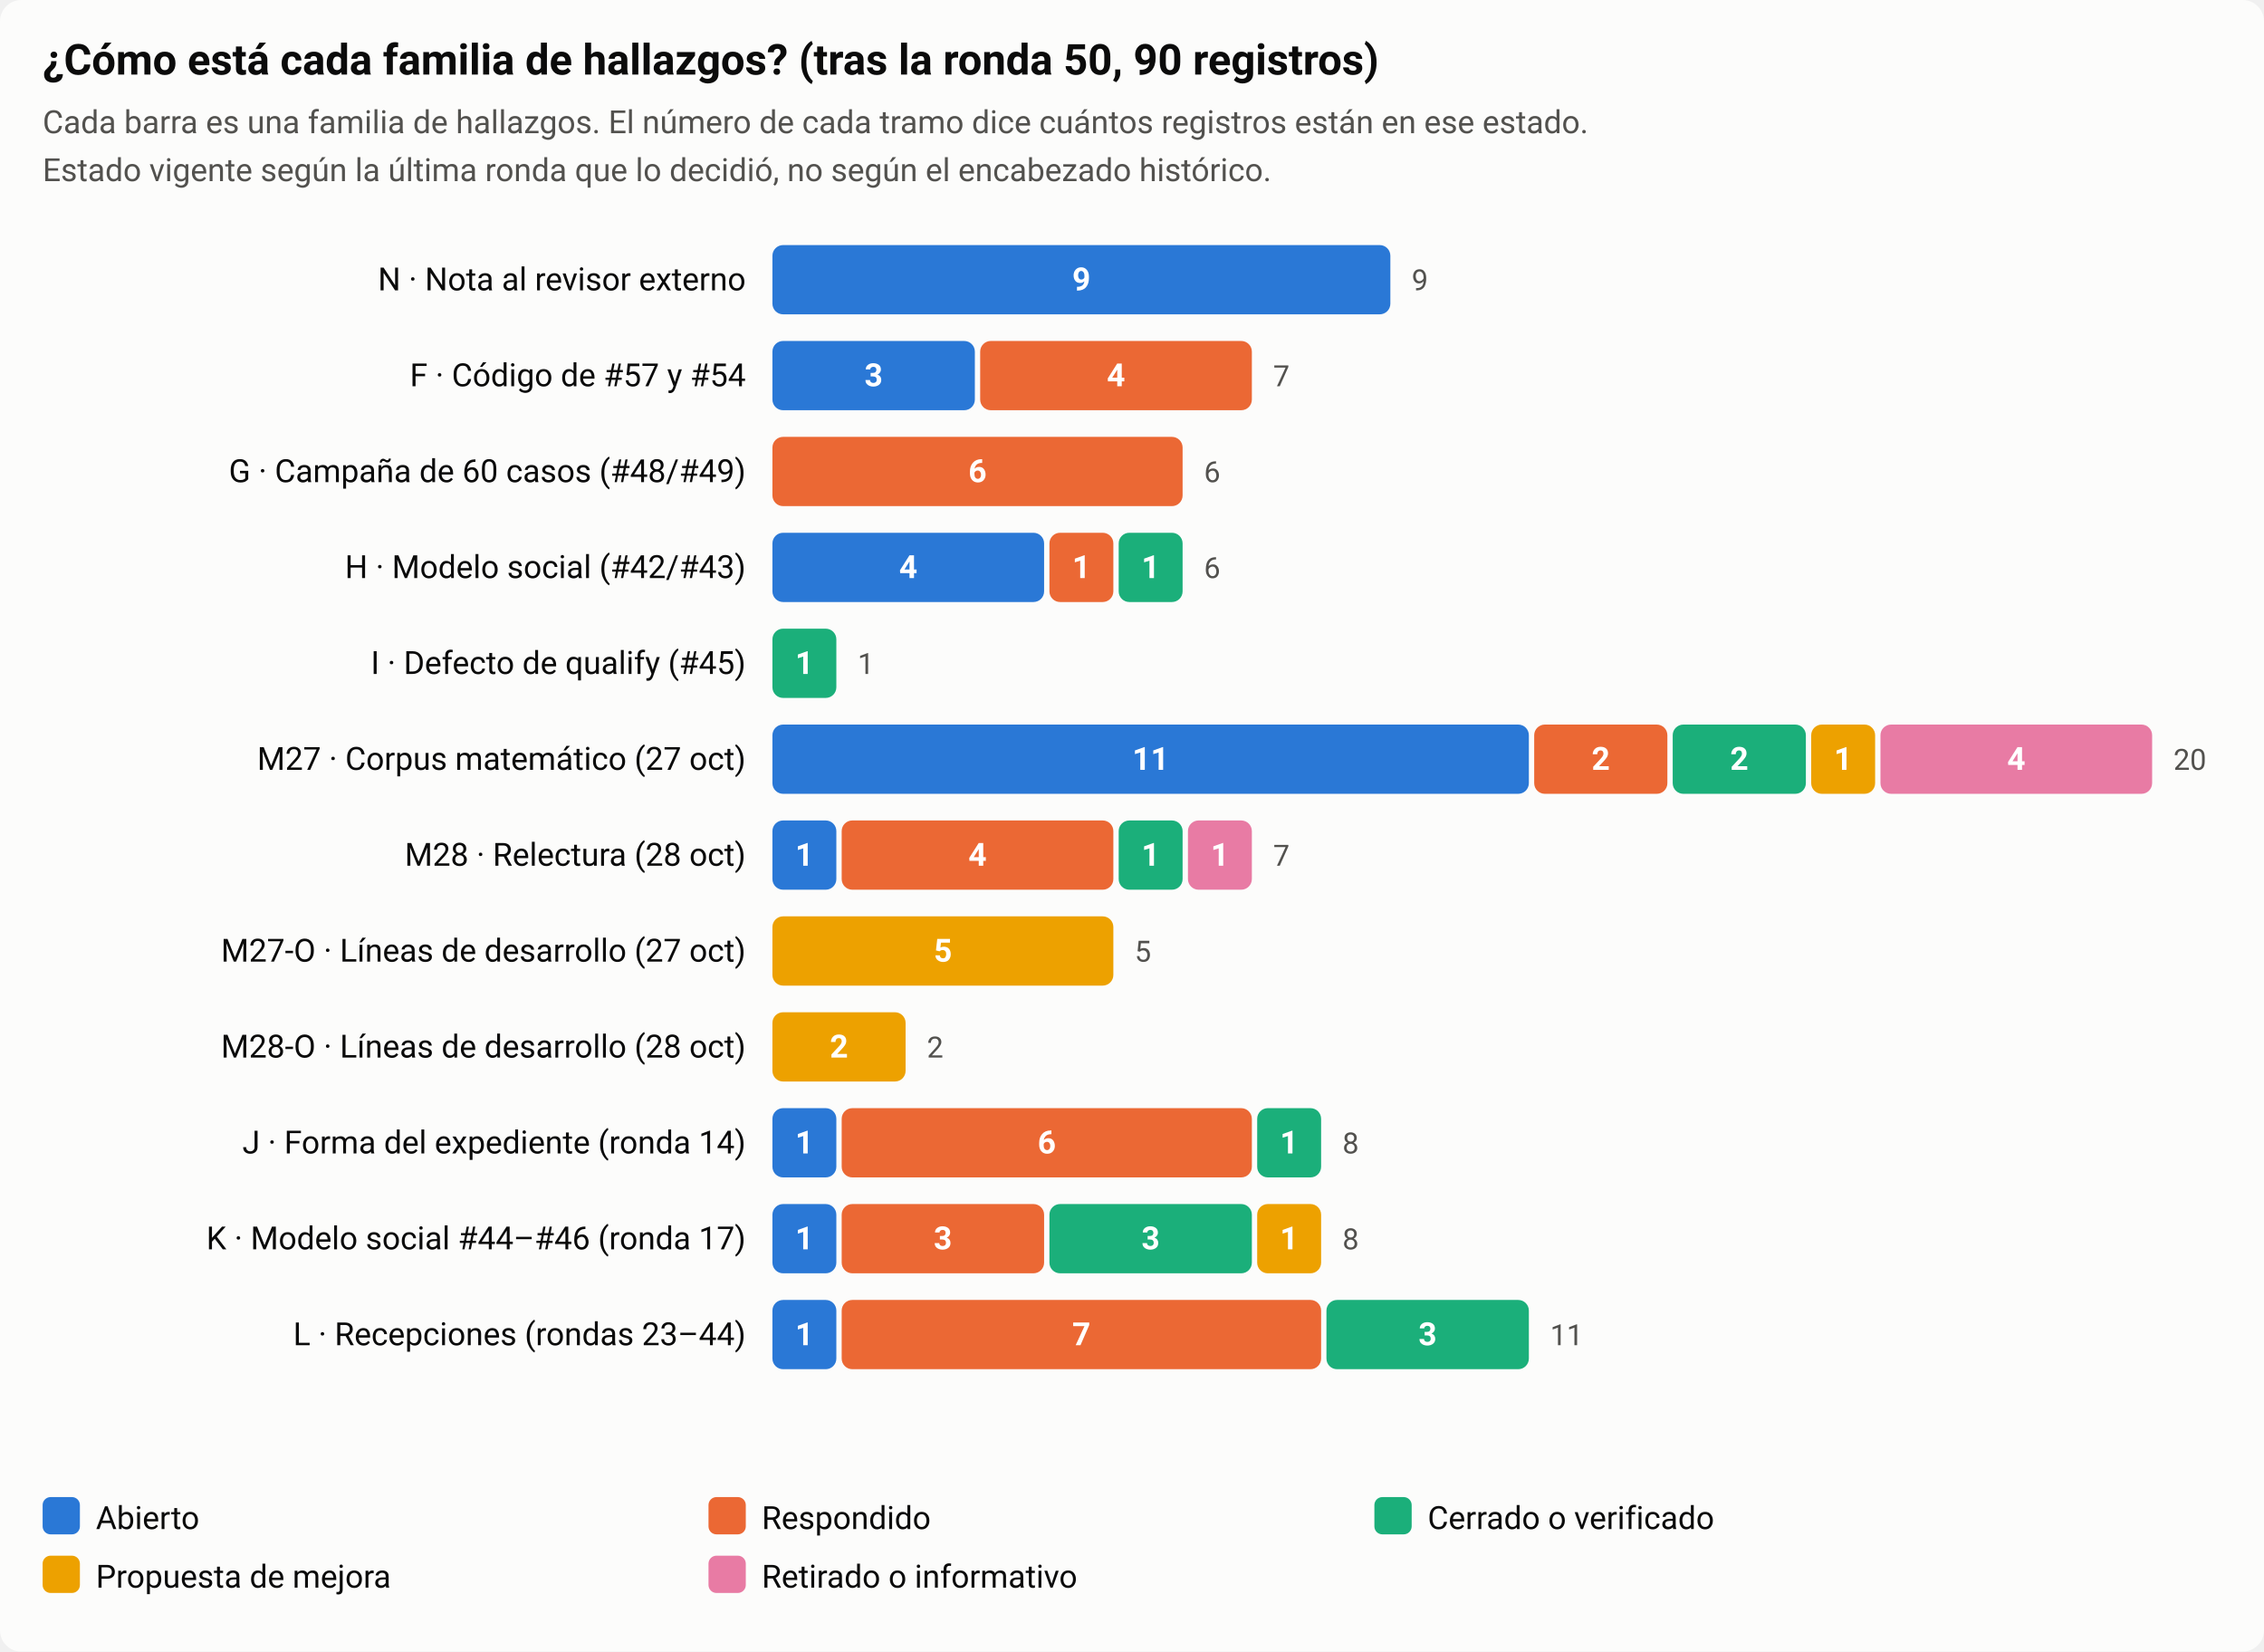
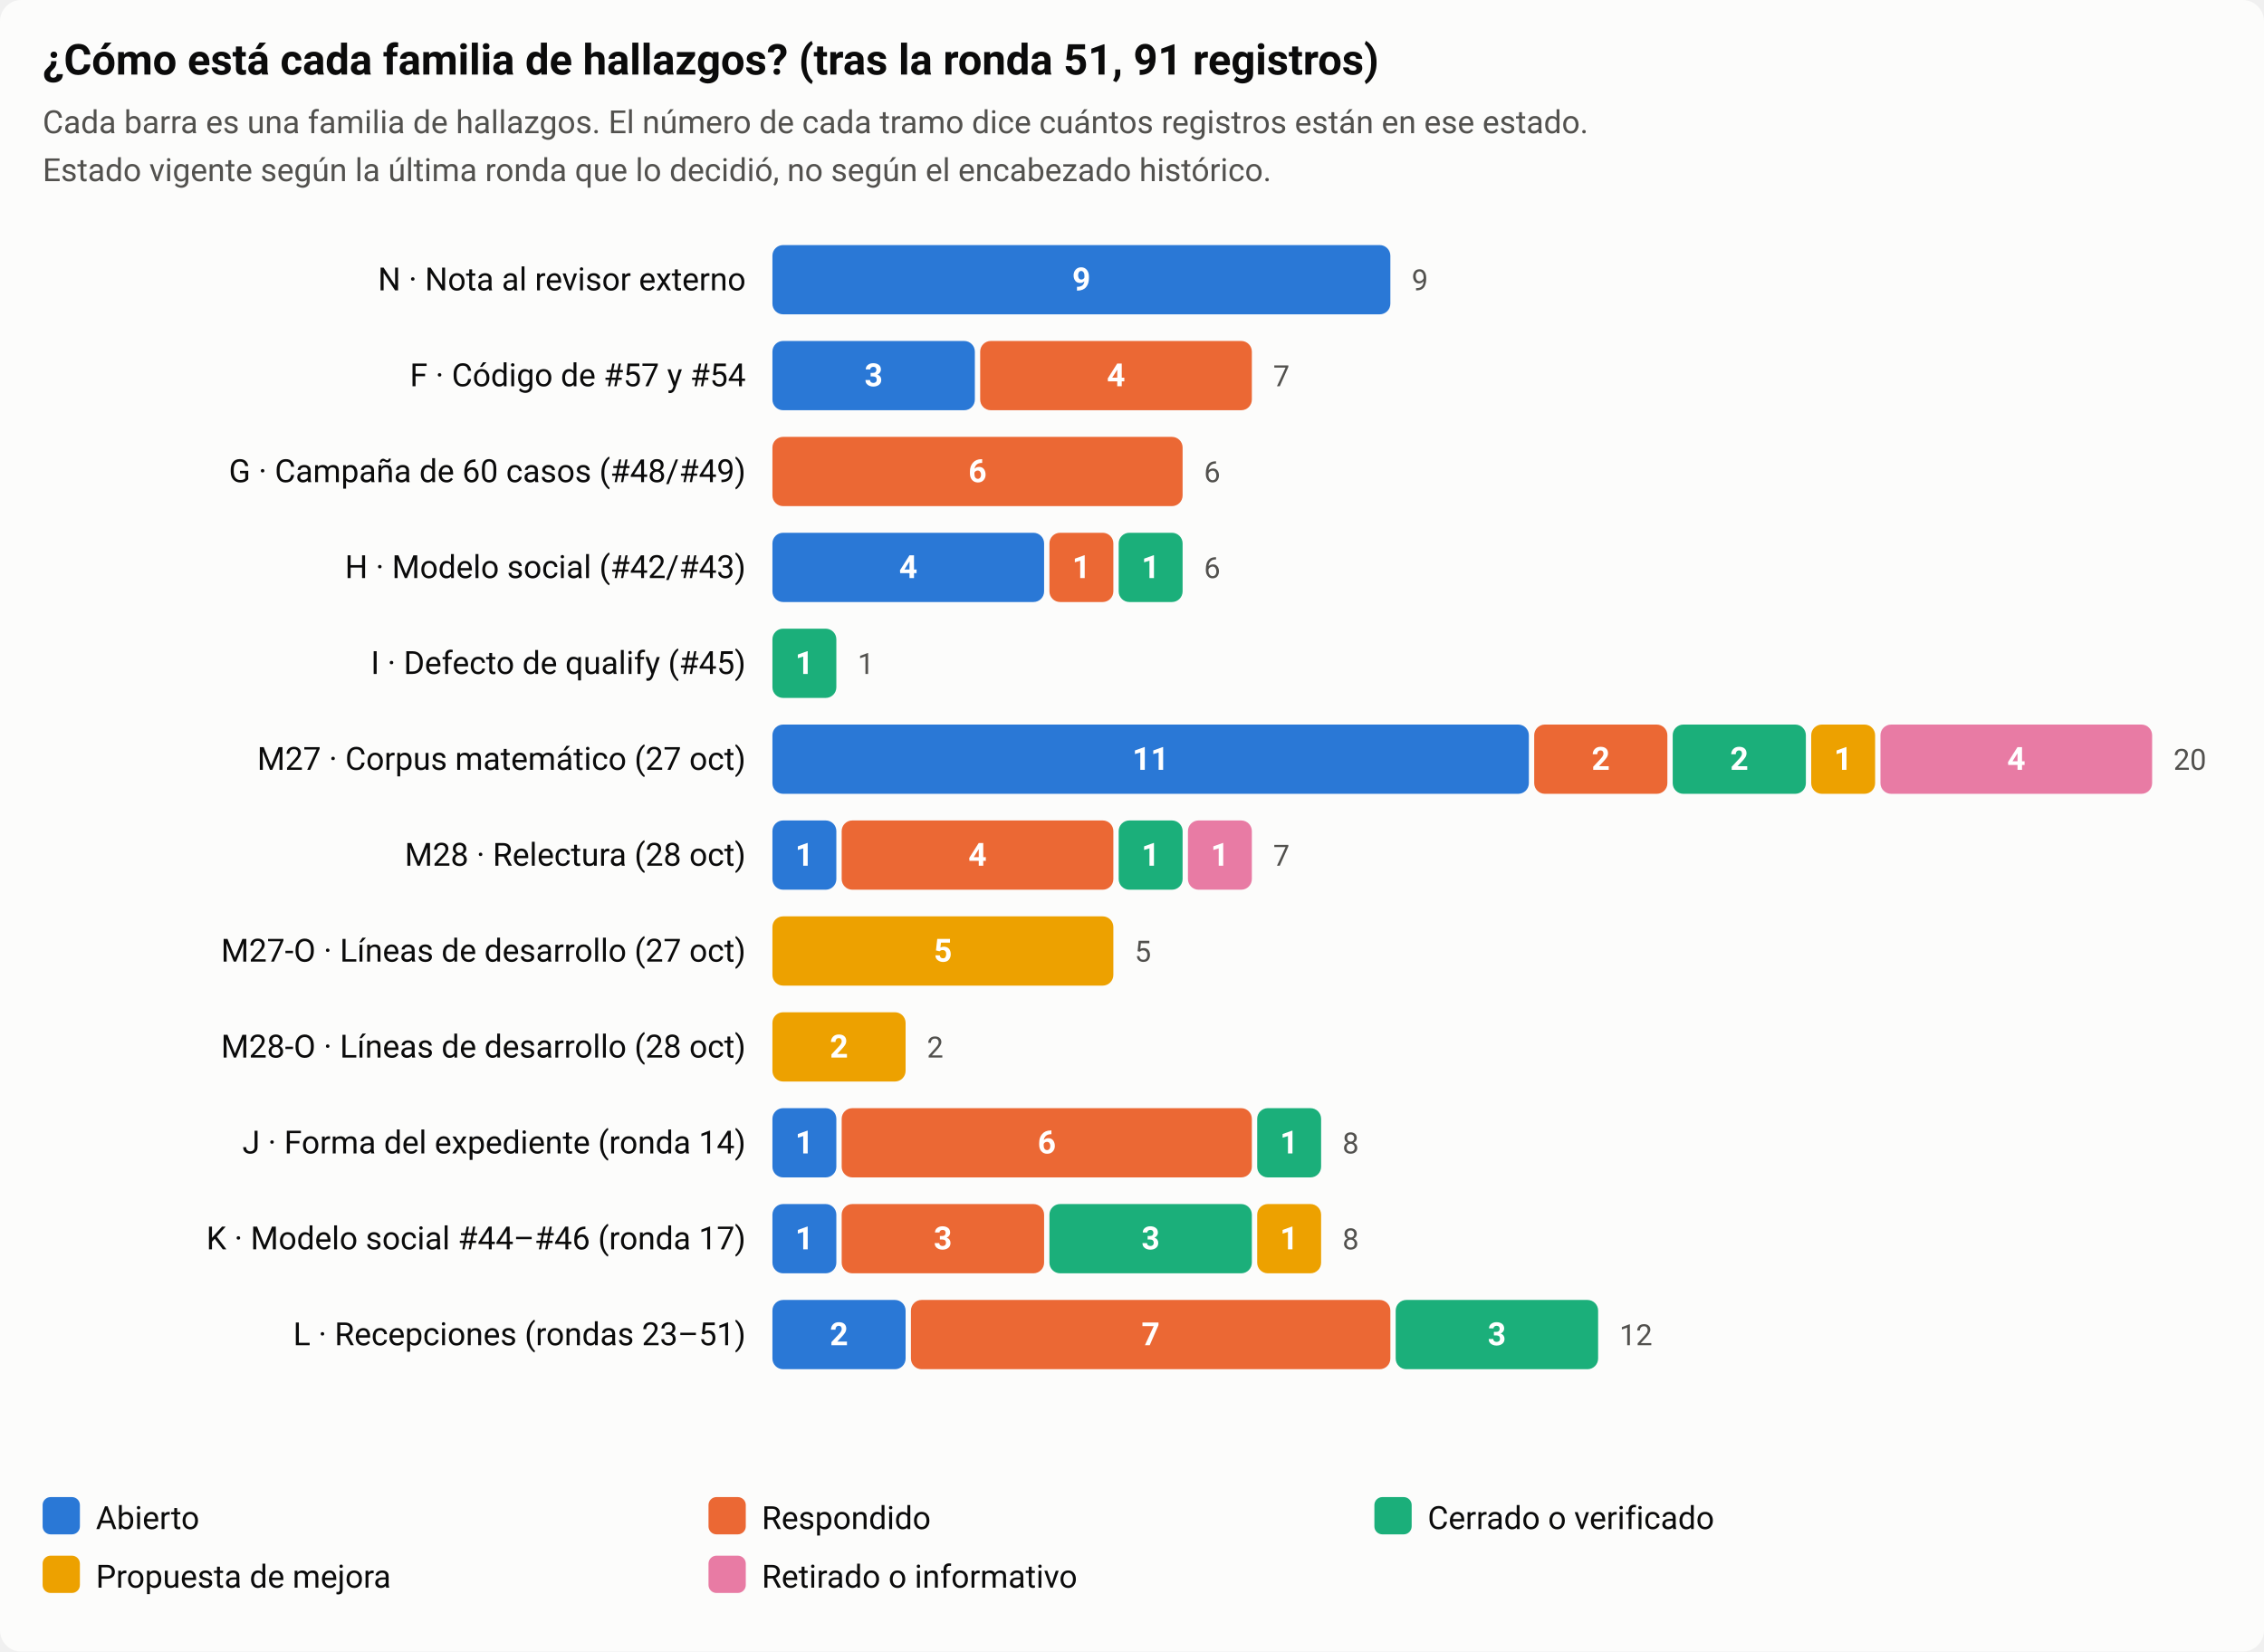
<svg xmlns="http://www.w3.org/2000/svg" viewBox="0 0 850 620" width="850" height="620" role="img" aria-label="Estado de los 79 registros de la auditoría por familia">
  <style>
  .ink{fill:#0b0b0b}.ink2{fill:#52514e}.bg{fill:#fcfcfb}.grid{stroke:#e4e3df}
  .s0{fill:#2a78d6}.s1{fill:#eb6834}.s2{fill:#1baf7a}.s3{fill:#eda100}.s4{fill:#e87ba4}
  .a0{fill:#2a78d6}.a1{fill:#eb6834}.a0s{stroke:#2a78d6}.a1s{stroke:#eb6834}
  text{font-family:system-ui,-apple-system,Segoe UI,Roboto,sans-serif}
  @media (prefers-color-scheme: dark){
    .ink{fill:#f0efec}.ink2{fill:#c3c2b7}.bg{fill:#1a1a19}.grid{stroke:#383835}
    .s0{fill:#3987e5}.s1{fill:#d95926}.s2{fill:#199e70}.s3{fill:#c98500}.s4{fill:#d55181}
    .a0{fill:#3987e5}.a1{fill:#d95926}.a0s{stroke:#3987e5}.a1s{stroke:#d95926}
  }
</style>
  <rect class="bg" width="850" height="620" rx="8" />
-   <text class="ink" x="16" y="28" font-size="16" font-weight="600">¿Cómo está cada familia de hallazgos? (tras la ronda 50, 90 registros)</text>
+   <text class="ink" x="16" y="28" font-size="16" font-weight="600">¿Cómo está cada familia de hallazgos? (tras la ronda 51, 91 registros)</text>
  <text class="ink2" x="16" y="50" font-size="12">Cada barra es una familia de hallazgos. El número de cada tramo dice cuántos registros están en ese estado.</text>
  <text class="ink2" x="16" y="68" font-size="12">Estado vigente según la última ronda que lo decidió, no según el encabezado histórico.</text>
  <text class="ink" x="280" y="109" font-size="12" text-anchor="end">N · Nota al revisor externo</text>
  <rect class="s0" x="290" y="92" width="232" height="26" rx="4" />
  <text x="406.0" y="109" font-size="12" font-weight="600" text-anchor="middle" fill="#fff">9</text>
  <text class="ink2" x="530" y="109" font-size="11">9</text>
  <text class="ink" x="280" y="145" font-size="12" text-anchor="end">F · Código de #57 y #54</text>
  <rect class="s0" x="290" y="128" width="76" height="26" rx="4" />
  <text x="328.0" y="145" font-size="12" font-weight="600" text-anchor="middle" fill="#fff">3</text>
  <rect class="s1" x="368" y="128" width="102" height="26" rx="4" />
  <text x="419.0" y="145" font-size="12" font-weight="600" text-anchor="middle" fill="#fff">4</text>
  <text class="ink2" x="478" y="145" font-size="11">7</text>
  <text class="ink" x="280" y="181" font-size="12" text-anchor="end">G · Campaña de 60 casos (#48/#49)</text>
  <rect class="s1" x="290" y="164" width="154" height="26" rx="4" />
  <text x="367.0" y="181" font-size="12" font-weight="600" text-anchor="middle" fill="#fff">6</text>
  <text class="ink2" x="452" y="181" font-size="11">6</text>
  <text class="ink" x="280" y="217" font-size="12" text-anchor="end">H · Modelo social (#42/#43)</text>
  <rect class="s0" x="290" y="200" width="102" height="26" rx="4" />
  <text x="341.0" y="217" font-size="12" font-weight="600" text-anchor="middle" fill="#fff">4</text>
  <rect class="s1" x="394" y="200" width="24" height="26" rx="4" />
  <text x="406.0" y="217" font-size="12" font-weight="600" text-anchor="middle" fill="#fff">1</text>
  <rect class="s2" x="420" y="200" width="24" height="26" rx="4" />
  <text x="432.0" y="217" font-size="12" font-weight="600" text-anchor="middle" fill="#fff">1</text>
  <text class="ink2" x="452" y="217" font-size="11">6</text>
  <text class="ink" x="280" y="253" font-size="12" text-anchor="end">I · Defecto de qualify (#45)</text>
  <rect class="s2" x="290" y="236" width="24" height="26" rx="4" />
  <text x="302.0" y="253" font-size="12" font-weight="600" text-anchor="middle" fill="#fff">1</text>
  <text class="ink2" x="322" y="253" font-size="11">1</text>
  <text class="ink" x="280" y="289" font-size="12" text-anchor="end">M27 · Corpus matemático (27 oct)</text>
  <rect class="s0" x="290" y="272" width="284" height="26" rx="4" />
  <text x="432.0" y="289" font-size="12" font-weight="600" text-anchor="middle" fill="#fff">11</text>
  <rect class="s1" x="576" y="272" width="50" height="26" rx="4" />
  <text x="601.0" y="289" font-size="12" font-weight="600" text-anchor="middle" fill="#fff">2</text>
  <rect class="s2" x="628" y="272" width="50" height="26" rx="4" />
  <text x="653.0" y="289" font-size="12" font-weight="600" text-anchor="middle" fill="#fff">2</text>
  <rect class="s3" x="680" y="272" width="24" height="26" rx="4" />
  <text x="692.0" y="289" font-size="12" font-weight="600" text-anchor="middle" fill="#fff">1</text>
  <rect class="s4" x="706" y="272" width="102" height="26" rx="4" />
  <text x="757.0" y="289" font-size="12" font-weight="600" text-anchor="middle" fill="#fff">4</text>
  <text class="ink2" x="816" y="289" font-size="11">20</text>
  <text class="ink" x="280" y="325" font-size="12" text-anchor="end">M28 · Relectura (28 oct)</text>
  <rect class="s0" x="290" y="308" width="24" height="26" rx="4" />
  <text x="302.0" y="325" font-size="12" font-weight="600" text-anchor="middle" fill="#fff">1</text>
  <rect class="s1" x="316" y="308" width="102" height="26" rx="4" />
  <text x="367.0" y="325" font-size="12" font-weight="600" text-anchor="middle" fill="#fff">4</text>
  <rect class="s2" x="420" y="308" width="24" height="26" rx="4" />
  <text x="432.0" y="325" font-size="12" font-weight="600" text-anchor="middle" fill="#fff">1</text>
  <rect class="s4" x="446" y="308" width="24" height="26" rx="4" />
  <text x="458.0" y="325" font-size="12" font-weight="600" text-anchor="middle" fill="#fff">1</text>
  <text class="ink2" x="478" y="325" font-size="11">7</text>
  <text class="ink" x="280" y="361" font-size="12" text-anchor="end">M27-O · Líneas de desarrollo (27 oct)</text>
  <rect class="s3" x="290" y="344" width="128" height="26" rx="4" />
  <text x="354.0" y="361" font-size="12" font-weight="600" text-anchor="middle" fill="#fff">5</text>
  <text class="ink2" x="426" y="361" font-size="11">5</text>
  <text class="ink" x="280" y="397" font-size="12" text-anchor="end">M28-O · Líneas de desarrollo (28 oct)</text>
  <rect class="s3" x="290" y="380" width="50" height="26" rx="4" />
  <text x="315.0" y="397" font-size="12" font-weight="600" text-anchor="middle" fill="#fff">2</text>
  <text class="ink2" x="348" y="397" font-size="11">2</text>
  <text class="ink" x="280" y="433" font-size="12" text-anchor="end">J · Forma del expediente (ronda 14)</text>
  <rect class="s0" x="290" y="416" width="24" height="26" rx="4" />
  <text x="302.0" y="433" font-size="12" font-weight="600" text-anchor="middle" fill="#fff">1</text>
  <rect class="s1" x="316" y="416" width="154" height="26" rx="4" />
  <text x="393.0" y="433" font-size="12" font-weight="600" text-anchor="middle" fill="#fff">6</text>
  <rect class="s2" x="472" y="416" width="24" height="26" rx="4" />
  <text x="484.0" y="433" font-size="12" font-weight="600" text-anchor="middle" fill="#fff">1</text>
  <text class="ink2" x="504" y="433" font-size="11">8</text>
  <text class="ink" x="280" y="469" font-size="12" text-anchor="end">K · Modelo social #44–#46 (ronda 17)</text>
  <rect class="s0" x="290" y="452" width="24" height="26" rx="4" />
  <text x="302.0" y="469" font-size="12" font-weight="600" text-anchor="middle" fill="#fff">1</text>
  <rect class="s1" x="316" y="452" width="76" height="26" rx="4" />
  <text x="354.0" y="469" font-size="12" font-weight="600" text-anchor="middle" fill="#fff">3</text>
  <rect class="s2" x="394" y="452" width="76" height="26" rx="4" />
  <text x="432.0" y="469" font-size="12" font-weight="600" text-anchor="middle" fill="#fff">3</text>
  <rect class="s3" x="472" y="452" width="24" height="26" rx="4" />
  <text x="484.0" y="469" font-size="12" font-weight="600" text-anchor="middle" fill="#fff">1</text>
  <text class="ink2" x="504" y="469" font-size="11">8</text>
-   <text class="ink" x="280" y="505" font-size="12" text-anchor="end">L · Recepciones (rondas 23–44)</text>
-   <rect class="s0" x="290" y="488" width="24" height="26" rx="4" />
-   <text x="302.0" y="505" font-size="12" font-weight="600" text-anchor="middle" fill="#fff">1</text>
-   <rect class="s1" x="316" y="488" width="180" height="26" rx="4" />
-   <text x="406.0" y="505" font-size="12" font-weight="600" text-anchor="middle" fill="#fff">7</text>
-   <rect class="s2" x="498" y="488" width="76" height="26" rx="4" />
-   <text x="536.0" y="505" font-size="12" font-weight="600" text-anchor="middle" fill="#fff">3</text>
-   <text class="ink2" x="582" y="505" font-size="11">11</text>
+   <text class="ink" x="280" y="505" font-size="12" text-anchor="end">L · Recepciones (rondas 23–51)</text>
+   <rect class="s0" x="290" y="488" width="50" height="26" rx="4" />
+   <text x="315.0" y="505" font-size="12" font-weight="600" text-anchor="middle" fill="#fff">2</text>
+   <rect class="s1" x="342" y="488" width="180" height="26" rx="4" />
+   <text x="432.0" y="505" font-size="12" font-weight="600" text-anchor="middle" fill="#fff">7</text>
+   <rect class="s2" x="524" y="488" width="76" height="26" rx="4" />
+   <text x="562.0" y="505" font-size="12" font-weight="600" text-anchor="middle" fill="#fff">3</text>
+   <text class="ink2" x="608" y="505" font-size="11">12</text>
  <rect class="s0" x="16" y="562" width="14" height="14" rx="3" />
  <text class="ink" x="36" y="574" font-size="12">Abierto</text>
  <rect class="s1" x="266" y="562" width="14" height="14" rx="3" />
  <text class="ink" x="286" y="574" font-size="12">Respondido</text>
  <rect class="s2" x="516" y="562" width="14" height="14" rx="3" />
  <text class="ink" x="536" y="574" font-size="12">Cerrado o verificado</text>
  <rect class="s3" x="16" y="584" width="14" height="14" rx="3" />
  <text class="ink" x="36" y="596" font-size="12">Propuesta de mejora</text>
  <rect class="s4" x="266" y="584" width="14" height="14" rx="3" />
  <text class="ink" x="286" y="596" font-size="12">Retirado o informativo</text>
</svg>
